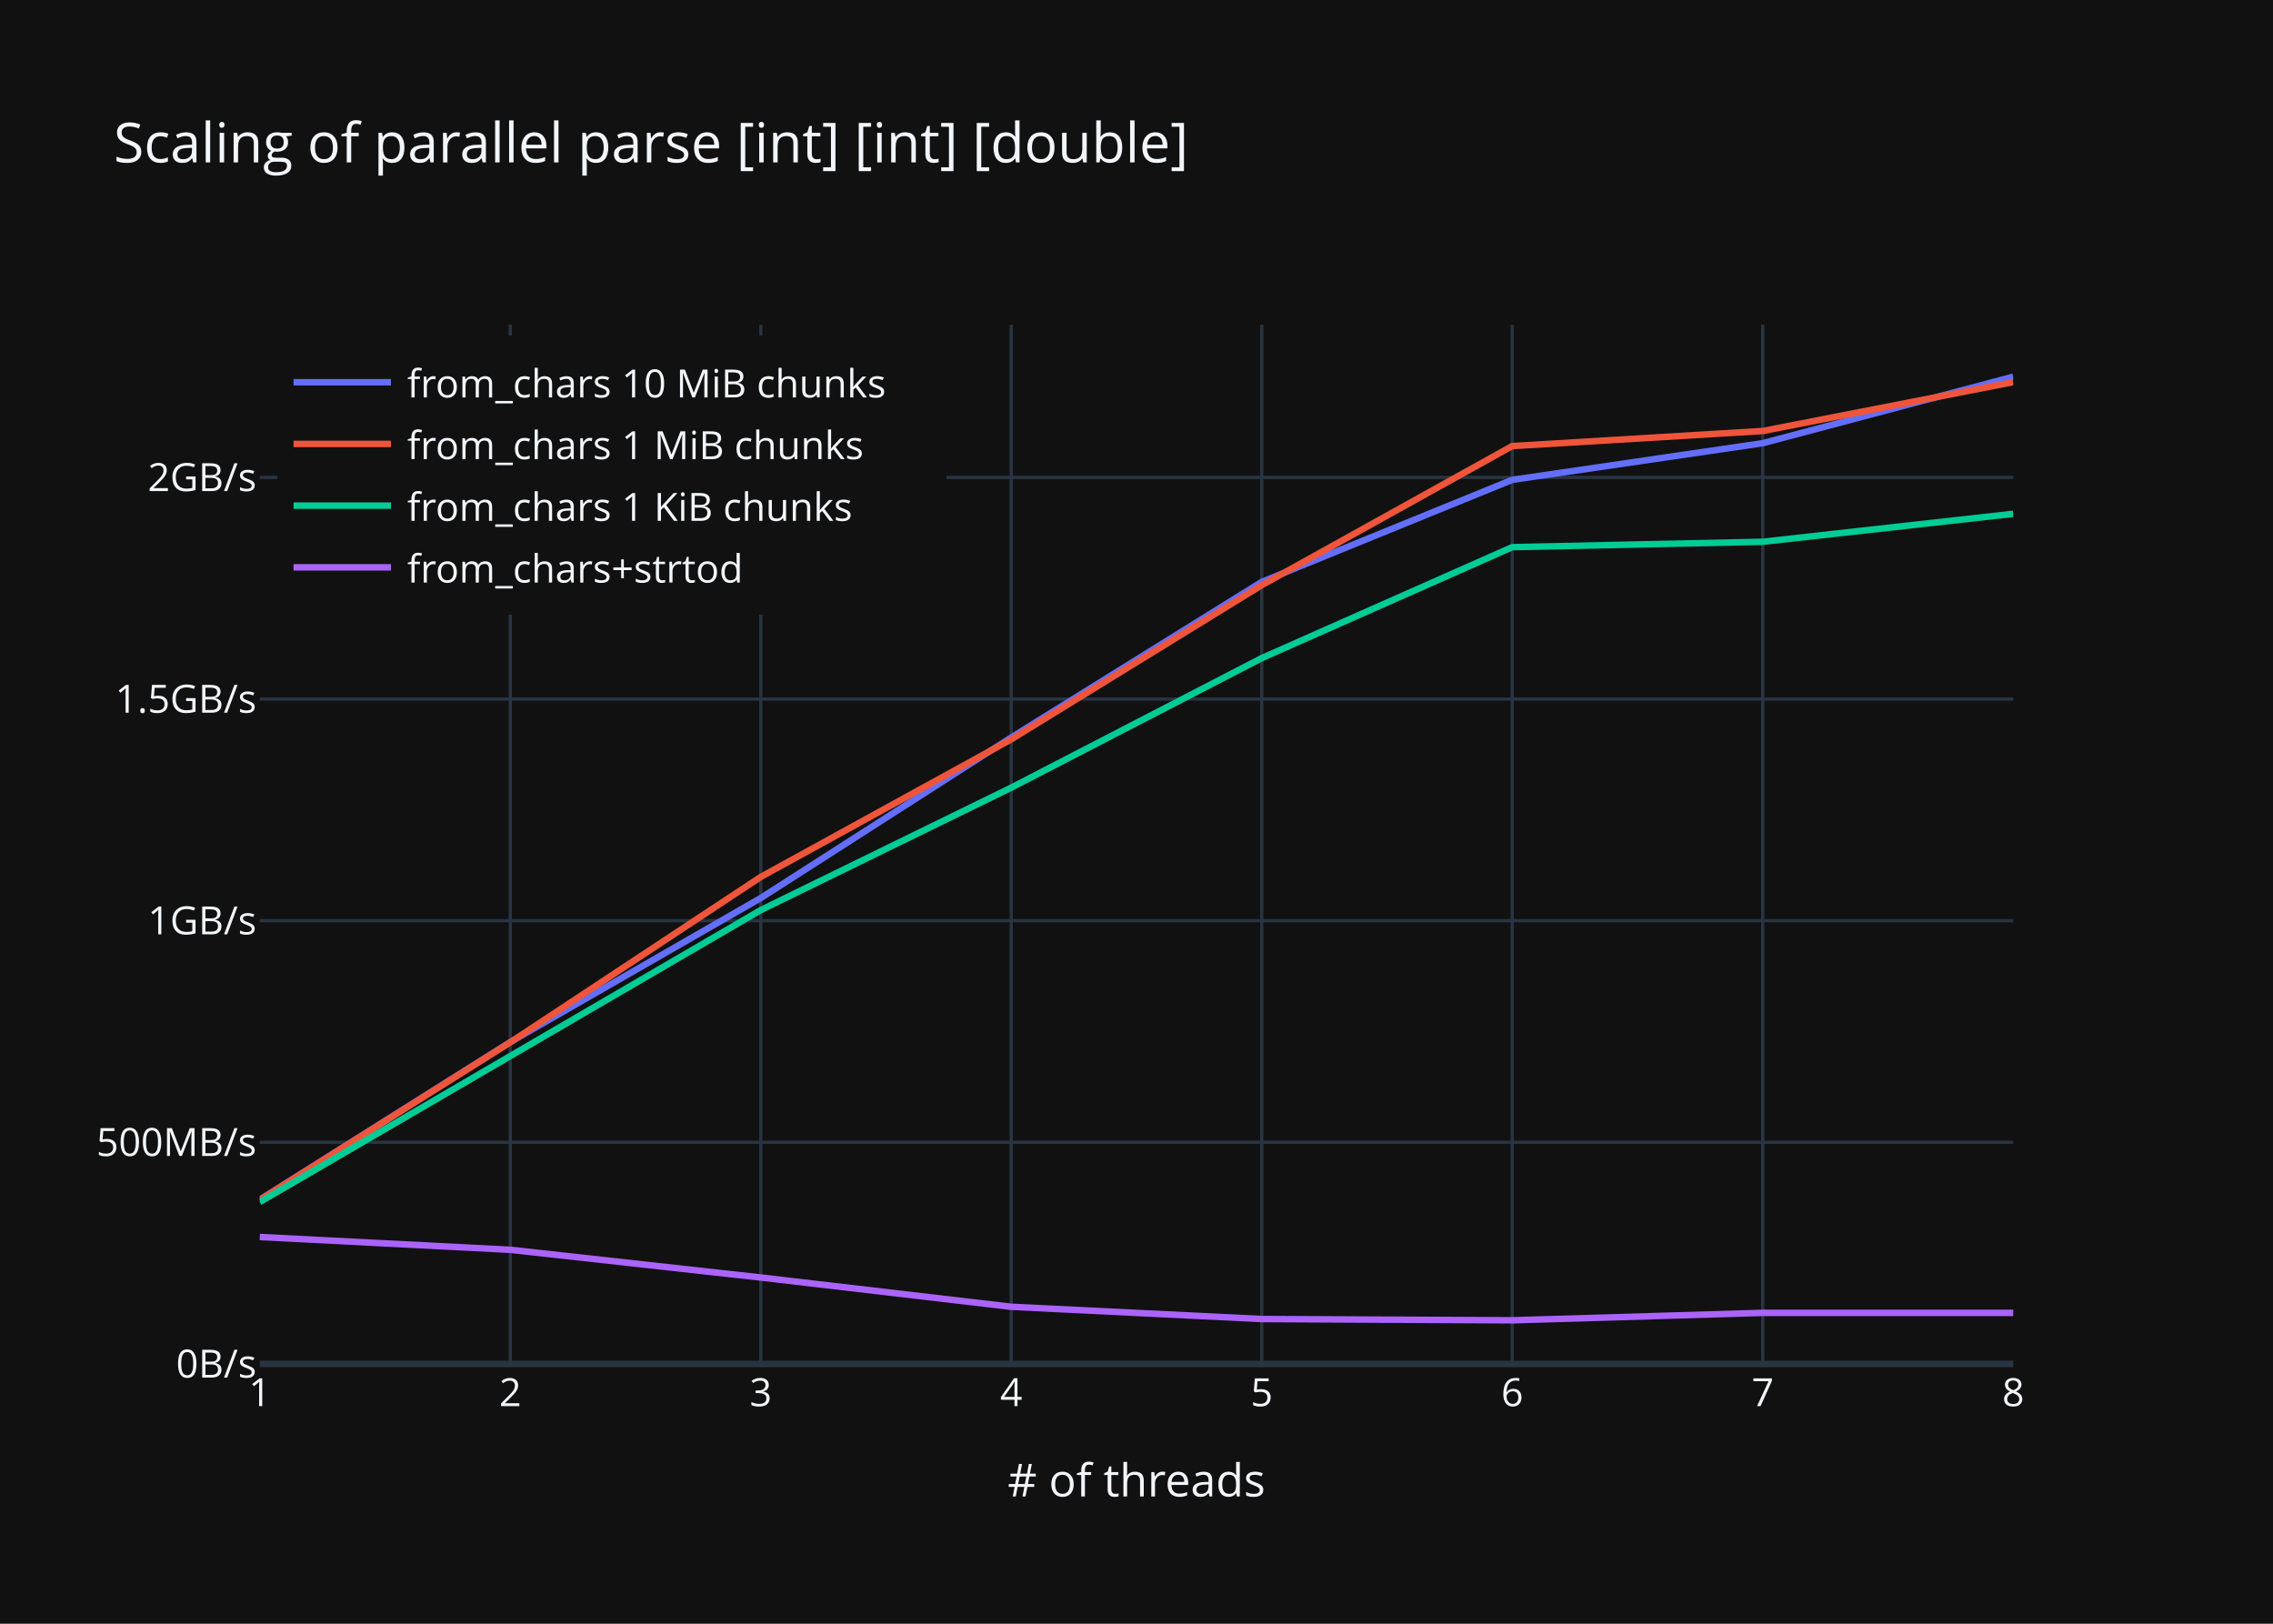
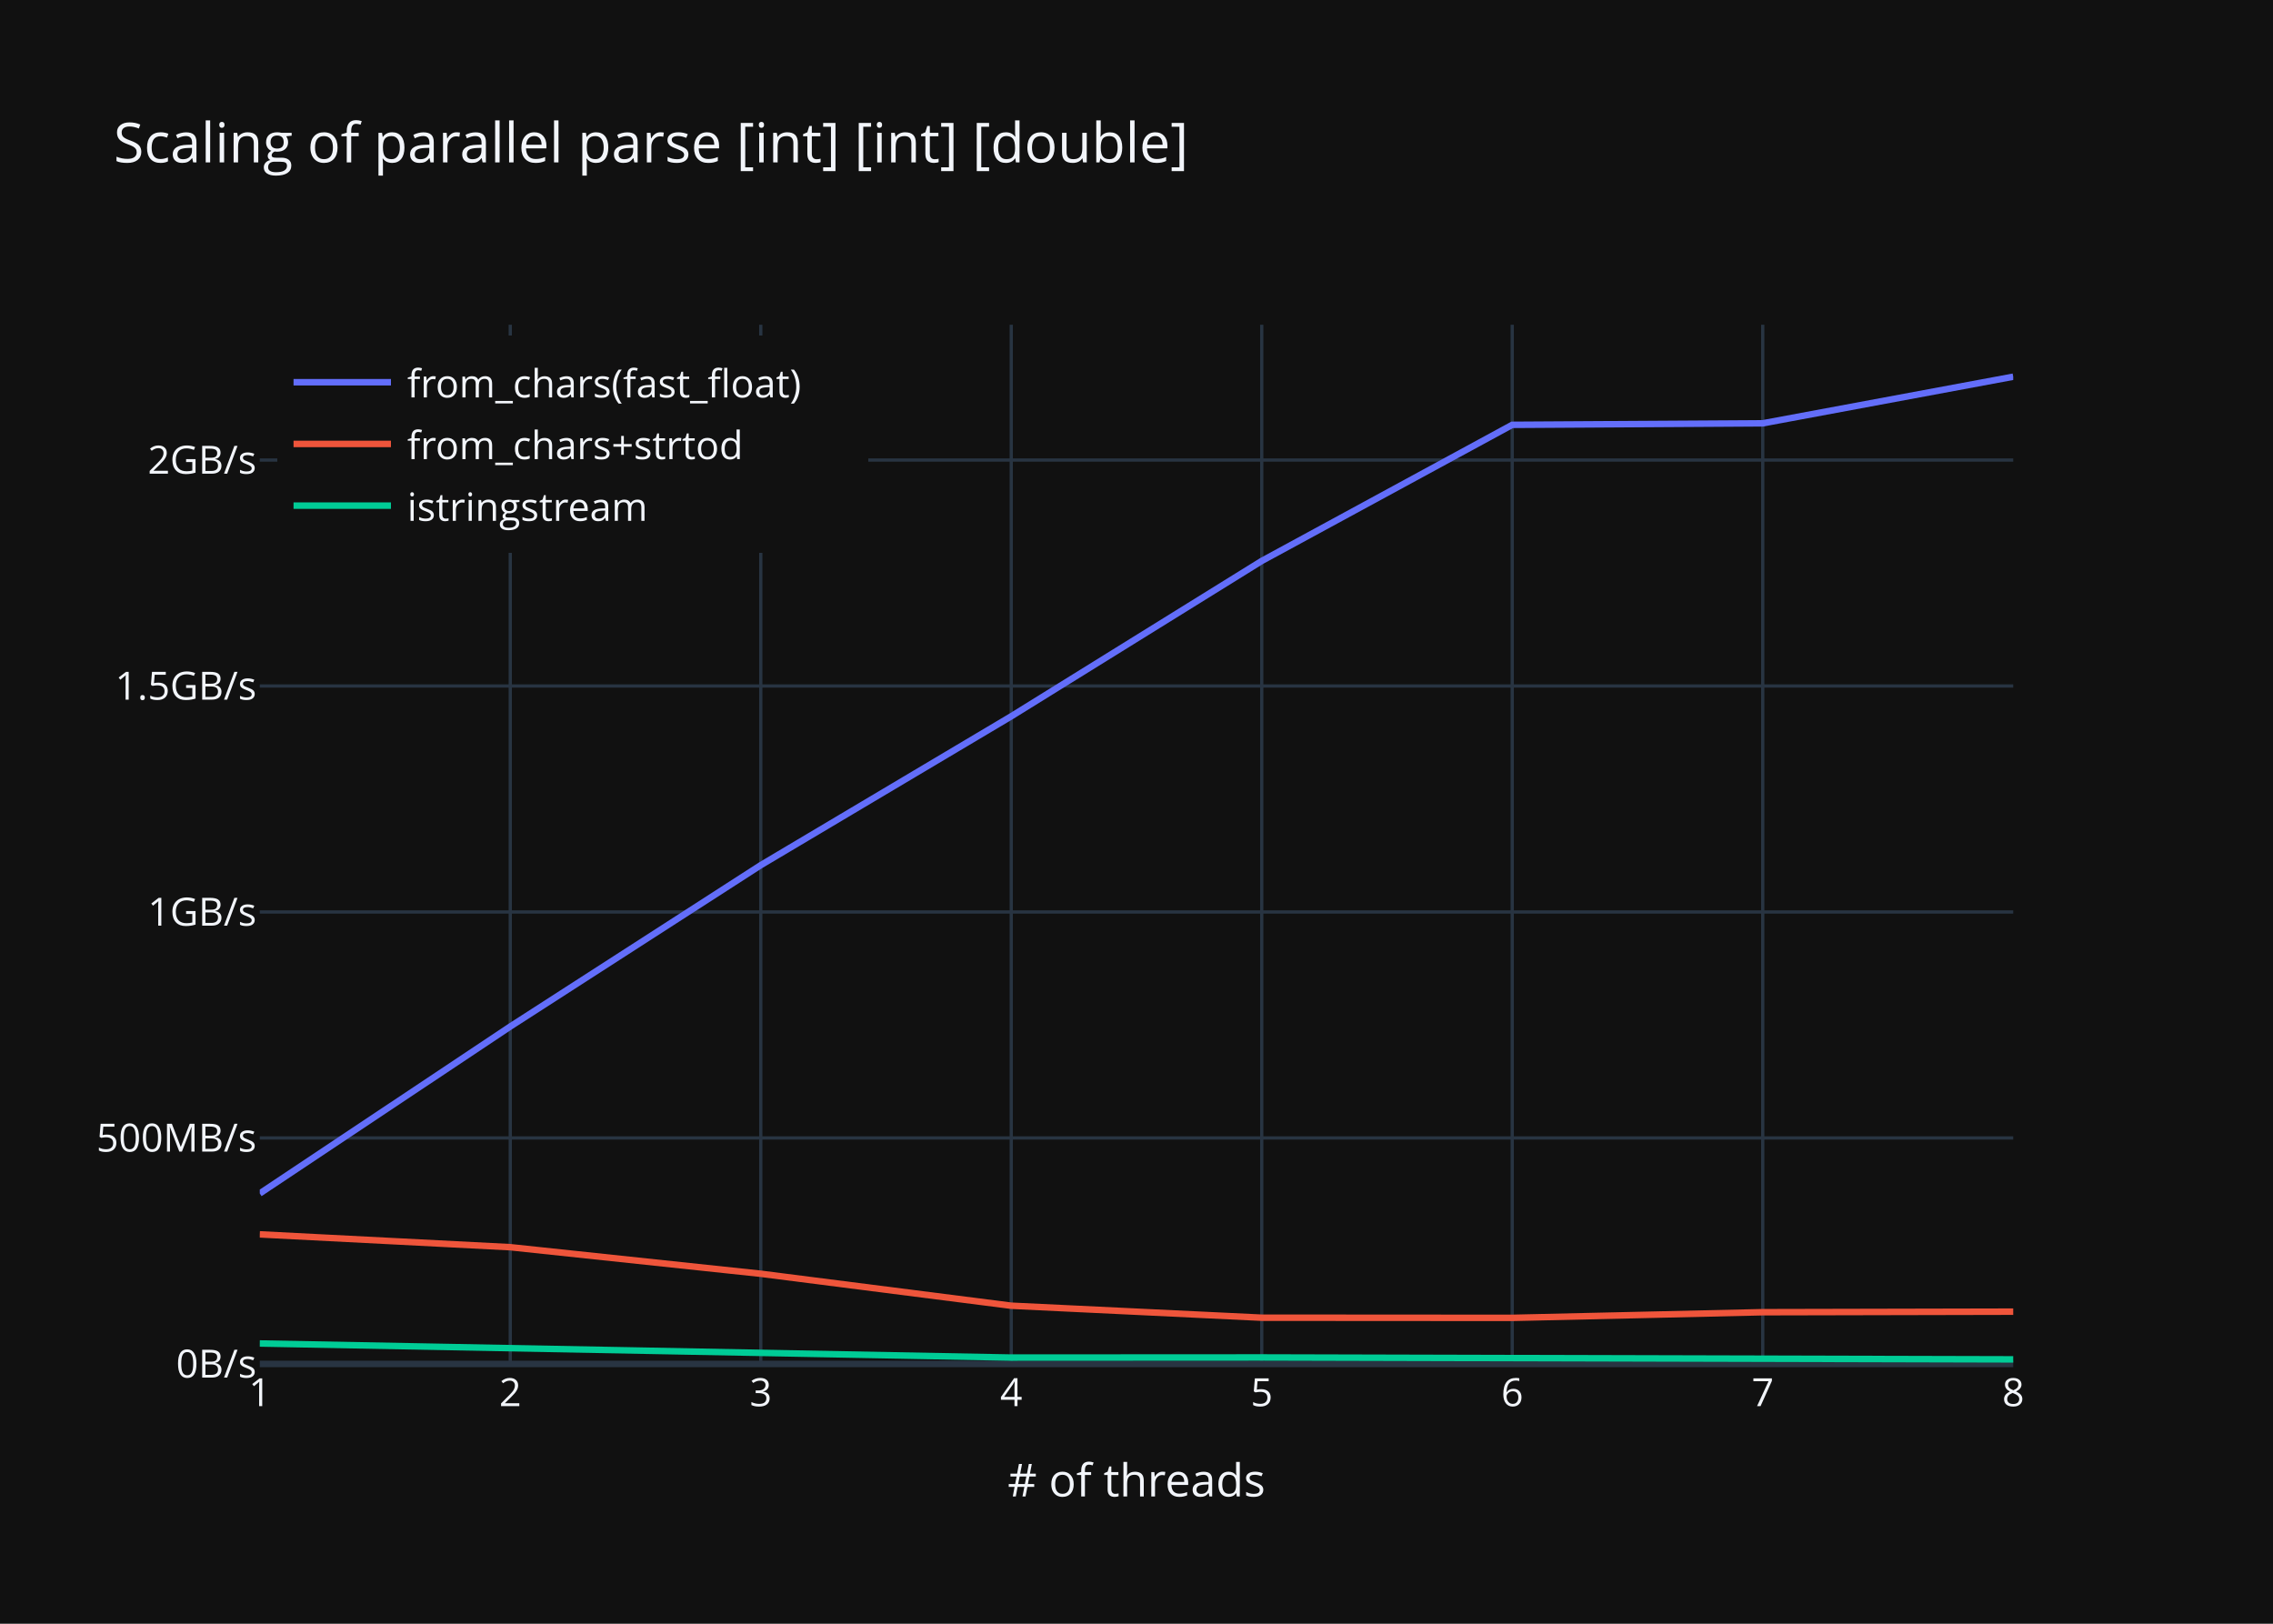
- <svg xmlns="http://www.w3.org/2000/svg" class="main-svg" width="700" height="500" viewBox="0 0 700 500" style="">
+ <svg xmlns="http://www.w3.org/2000/svg" class="main-svg" width="700" height="500" style="" viewBox="0 0 700 500">
  <rect x="0" y="0" width="700" height="500" style="fill: rgb(17, 17, 17); fill-opacity: 1;" />
-   <defs id="defs-b2c206">
+   <defs id="defs-d6cadd">
    <g class="clips">
-       <clipPath id="clipb2c206xyplot" class="plotclip">
+       <clipPath id="clipd6caddxyplot" class="plotclip">
        <rect width="540" height="320" />
      </clipPath>
-       <clipPath class="axesclip" id="clipb2c206x">
+       <clipPath class="axesclip" id="clipd6caddx">
        <rect x="80" y="0" width="540" height="500" />
      </clipPath>
-       <clipPath class="axesclip" id="clipb2c206y">
+       <clipPath class="axesclip" id="clipd6caddy">
        <rect x="0" y="100" width="700" height="320" />
      </clipPath>
-       <clipPath class="axesclip" id="clipb2c206xy">
+       <clipPath class="axesclip" id="clipd6caddxy">
        <rect x="80" y="100" width="540" height="320" />
      </clipPath>
    </g>
    <g class="gradients" />
    <g class="patterns" />
  </defs>
  <g class="bglayer" />
  <g class="layer-below">
    <g class="imagelayer" />
    <g class="shapelayer" />
  </g>
  <g class="cartesianlayer">
    <g class="subplot xy">
      <g class="layer-subplot">
        <g class="shapelayer" />
        <g class="imagelayer" />
      </g>
      <g class="minor-gridlayer">
        <g class="x" />
        <g class="y" />
      </g>
      <g class="gridlayer">
        <g class="x">
          <path class="xgrid crisp" transform="translate(157.14,0)" d="M0,100v320" style="stroke: rgb(40, 52, 66); stroke-opacity: 1; stroke-width: 1px;" />
          <path class="xgrid crisp" transform="translate(234.29,0)" d="M0,100v320" style="stroke: rgb(40, 52, 66); stroke-opacity: 1; stroke-width: 1px;" />
          <path class="xgrid crisp" transform="translate(311.43,0)" d="M0,100v320" style="stroke: rgb(40, 52, 66); stroke-opacity: 1; stroke-width: 1px;" />
          <path class="xgrid crisp" transform="translate(388.57,0)" d="M0,100v320" style="stroke: rgb(40, 52, 66); stroke-opacity: 1; stroke-width: 1px;" />
          <path class="xgrid crisp" transform="translate(465.71,0)" d="M0,100v320" style="stroke: rgb(40, 52, 66); stroke-opacity: 1; stroke-width: 1px;" />
          <path class="xgrid crisp" transform="translate(542.86,0)" d="M0,100v320" style="stroke: rgb(40, 52, 66); stroke-opacity: 1; stroke-width: 1px;" />
        </g>
        <g class="y">
-           <path class="ygrid crisp" transform="translate(0,351.75)" d="M80,0h540" style="stroke: rgb(40, 52, 66); stroke-opacity: 1; stroke-width: 1px;" />
-           <path class="ygrid crisp" transform="translate(0,283.51)" d="M80,0h540" style="stroke: rgb(40, 52, 66); stroke-opacity: 1; stroke-width: 1px;" />
-           <path class="ygrid crisp" transform="translate(0,215.26)" d="M80,0h540" style="stroke: rgb(40, 52, 66); stroke-opacity: 1; stroke-width: 1px;" />
-           <path class="ygrid crisp" transform="translate(0,147.01)" d="M80,0h540" style="stroke: rgb(40, 52, 66); stroke-opacity: 1; stroke-width: 1px;" />
+           <path class="ygrid crisp" transform="translate(0,350.41)" d="M80,0h540" style="stroke: rgb(40, 52, 66); stroke-opacity: 1; stroke-width: 1px;" />
+           <path class="ygrid crisp" transform="translate(0,280.83)" d="M80,0h540" style="stroke: rgb(40, 52, 66); stroke-opacity: 1; stroke-width: 1px;" />
+           <path class="ygrid crisp" transform="translate(0,211.24)" d="M80,0h540" style="stroke: rgb(40, 52, 66); stroke-opacity: 1; stroke-width: 1px;" />
+           <path class="ygrid crisp" transform="translate(0,141.66)" d="M80,0h540" style="stroke: rgb(40, 52, 66); stroke-opacity: 1; stroke-width: 1px;" />
        </g>
      </g>
      <g class="zerolinelayer">
        <path class="yzl zl crisp" transform="translate(0,420)" d="M80,0h540" style="stroke: rgb(40, 52, 66); stroke-opacity: 1; stroke-width: 2px;" />
      </g>
      <path class="xlines-below" />
      <path class="ylines-below" />
      <g class="overlines-below" />
      <g class="xaxislayer-below" />
      <g class="yaxislayer-below" />
      <g class="overaxes-below" />
-       <g class="plot" transform="translate(80,100)" clip-path="url(#clipb2c206xyplot)">
+       <g class="plot" transform="translate(80,100)" clip-path="url(#clipd6caddxyplot)">
        <g class="scatterlayer mlayer">
-           <g class="trace scatter traceada0cf" style="stroke-miterlimit: 2; opacity: 1;">
+           <g class="trace scatter trace538d53" style="stroke-miterlimit: 2; opacity: 1;">
            <g class="fills" />
            <g class="errorbars" />
            <g class="lines">
-               <path class="js-line" d="M0,269.41L77.14,220.88L154.29,176.53L231.43,127.08L308.57,79.18L385.71,47.76L462.86,36.47L540,16" style="vector-effect: non-scaling-stroke; fill: none; stroke: rgb(99, 110, 250); stroke-opacity: 1; stroke-width: 2px; opacity: 1;" />
+               <path class="js-line" d="M0,267.5L77.14,216.1L154.29,166.41L231.43,120.57L308.57,72.73L385.71,30.82L462.86,30.35L540,16" style="vector-effect: non-scaling-stroke; fill: none; stroke: rgb(99, 110, 250); stroke-opacity: 1; stroke-width: 2px; opacity: 1;" />
            </g>
            <g class="points" />
            <g class="text" />
          </g>
-           <g class="trace scatter trace1be34b" style="stroke-miterlimit: 2; opacity: 1;">
+           <g class="trace scatter trace6f03fe" style="stroke-miterlimit: 2; opacity: 1;">
            <g class="fills" />
            <g class="errorbars" />
            <g class="lines">
-               <path class="js-line" d="M0,269.5L77.14,220.97L154.29,170.03L231.43,127.66L308.57,80.19L385.71,37.36L462.86,32.72L540,17.67" style="vector-effect: non-scaling-stroke; fill: none; stroke: rgb(239, 85, 59); stroke-opacity: 1; stroke-width: 2px; opacity: 1;" />
+               <path class="js-line" d="M0,280.1L77.14,284.05L154.29,292.23L231.43,302.07L308.57,305.76L385.71,305.81L462.86,304.07L540,303.9" style="vector-effect: non-scaling-stroke; fill: none; stroke: rgb(239, 85, 59); stroke-opacity: 1; stroke-width: 2px; opacity: 1;" />
            </g>
            <g class="points" />
            <g class="text" />
          </g>
-           <g class="trace scatter tracefd8115" style="stroke-miterlimit: 2; opacity: 1;">
+           <g class="trace scatter tracec4c147" style="stroke-miterlimit: 2; opacity: 1;">
            <g class="fills" />
            <g class="errorbars" />
            <g class="lines">
-               <path class="js-line" d="M0,270.15L154.29,180.24L231.43,142.54L308.57,102.65L385.71,68.48L462.86,66.83L540,58.22" style="vector-effect: non-scaling-stroke; fill: none; stroke: rgb(0, 204, 150); stroke-opacity: 1; stroke-width: 2px; opacity: 1;" />
-             </g>
-             <g class="points" />
-             <g class="text" />
-           </g>
-           <g class="trace scatter tracecae929" style="stroke-miterlimit: 2; opacity: 1;">
-             <g class="fills" />
-             <g class="errorbars" />
-             <g class="lines">
-               <path class="js-line" d="M0,280.91L77.14,284.85L154.29,293.38L231.43,302.4L308.57,306.17L385.71,306.56L462.86,304.27L540,304.27" style="vector-effect: non-scaling-stroke; fill: none; stroke: rgb(171, 99, 250); stroke-opacity: 1; stroke-width: 2px; opacity: 1;" />
+               <path class="js-line" d="M0,313.7L231.43,318.04L308.57,318L540,318.59" style="vector-effect: non-scaling-stroke; fill: none; stroke: rgb(0, 204, 150); stroke-opacity: 1; stroke-width: 2px; opacity: 1;" />
            </g>
            <g class="points" />
            <g class="text" />
          </g>
        </g>
      </g>
      <g class="overplot" />
      <path class="xlines-above crisp" d="M0,0" style="fill: none;" />
      <path class="ylines-above crisp" d="M0,0" style="fill: none;" />
      <g class="overlines-above" />
      <g class="xaxislayer-above">
        <g class="xtick">
          <text text-anchor="middle" x="0" y="433" transform="translate(80,0)" style="font-family: 'Open Sans', verdana, arial, sans-serif; font-size: 12px; fill: rgb(242, 245, 250); fill-opacity: 1; white-space: pre; opacity: 1;">1</text>
        </g>
        <g class="xtick">
          <text text-anchor="middle" x="0" y="433" style="font-family: 'Open Sans', verdana, arial, sans-serif; font-size: 12px; fill: rgb(242, 245, 250); fill-opacity: 1; white-space: pre; opacity: 1;" transform="translate(157.14,0)">2</text>
        </g>
        <g class="xtick">
          <text text-anchor="middle" x="0" y="433" style="font-family: 'Open Sans', verdana, arial, sans-serif; font-size: 12px; fill: rgb(242, 245, 250); fill-opacity: 1; white-space: pre; opacity: 1;" transform="translate(234.29,0)">3</text>
        </g>
        <g class="xtick">
          <text text-anchor="middle" x="0" y="433" style="font-family: 'Open Sans', verdana, arial, sans-serif; font-size: 12px; fill: rgb(242, 245, 250); fill-opacity: 1; white-space: pre; opacity: 1;" transform="translate(311.43,0)">4</text>
        </g>
        <g class="xtick">
          <text text-anchor="middle" x="0" y="433" style="font-family: 'Open Sans', verdana, arial, sans-serif; font-size: 12px; fill: rgb(242, 245, 250); fill-opacity: 1; white-space: pre; opacity: 1;" transform="translate(388.57,0)">5</text>
        </g>
        <g class="xtick">
          <text text-anchor="middle" x="0" y="433" style="font-family: 'Open Sans', verdana, arial, sans-serif; font-size: 12px; fill: rgb(242, 245, 250); fill-opacity: 1; white-space: pre; opacity: 1;" transform="translate(465.71,0)">6</text>
        </g>
        <g class="xtick">
          <text text-anchor="middle" x="0" y="433" style="font-family: 'Open Sans', verdana, arial, sans-serif; font-size: 12px; fill: rgb(242, 245, 250); fill-opacity: 1; white-space: pre; opacity: 1;" transform="translate(542.86,0)">7</text>
        </g>
        <g class="xtick">
          <text text-anchor="middle" x="0" y="433" style="font-family: 'Open Sans', verdana, arial, sans-serif; font-size: 12px; fill: rgb(242, 245, 250); fill-opacity: 1; white-space: pre; opacity: 1;" transform="translate(620,0)">8</text>
        </g>
      </g>
      <g class="yaxislayer-above">
        <g class="ytick">
          <text text-anchor="end" x="79" y="4.2" transform="translate(0,420)" style="font-family: 'Open Sans', verdana, arial, sans-serif; font-size: 12px; fill: rgb(242, 245, 250); fill-opacity: 1; white-space: pre; opacity: 1;">0B/s</text>
        </g>
        <g class="ytick">
-           <text text-anchor="end" x="79" y="4.2" style="font-family: 'Open Sans', verdana, arial, sans-serif; font-size: 12px; fill: rgb(242, 245, 250); fill-opacity: 1; white-space: pre; opacity: 1;" transform="translate(0,351.75)">500MB/s</text>
-         </g>
-         <g class="ytick">
-           <text text-anchor="end" x="79" y="4.2" style="font-family: 'Open Sans', verdana, arial, sans-serif; font-size: 12px; fill: rgb(242, 245, 250); fill-opacity: 1; white-space: pre; opacity: 1;" transform="translate(0,283.51)">1GB/s</text>
-         </g>
-         <g class="ytick">
-           <text text-anchor="end" x="79" y="4.2" style="font-family: 'Open Sans', verdana, arial, sans-serif; font-size: 12px; fill: rgb(242, 245, 250); fill-opacity: 1; white-space: pre; opacity: 1;" transform="translate(0,215.26)">1.5GB/s</text>
-         </g>
-         <g class="ytick">
-           <text text-anchor="end" x="79" y="4.2" style="font-family: 'Open Sans', verdana, arial, sans-serif; font-size: 12px; fill: rgb(242, 245, 250); fill-opacity: 1; white-space: pre; opacity: 1;" transform="translate(0,147.01)">2GB/s</text>
+           <text text-anchor="end" x="79" y="4.2" style="font-family: 'Open Sans', verdana, arial, sans-serif; font-size: 12px; fill: rgb(242, 245, 250); fill-opacity: 1; white-space: pre; opacity: 1;" transform="translate(0,350.41)">500MB/s</text>
+         </g>
+         <g class="ytick">
+           <text text-anchor="end" x="79" y="4.2" style="font-family: 'Open Sans', verdana, arial, sans-serif; font-size: 12px; fill: rgb(242, 245, 250); fill-opacity: 1; white-space: pre; opacity: 1;" transform="translate(0,280.83)">1GB/s</text>
+         </g>
+         <g class="ytick">
+           <text text-anchor="end" x="79" y="4.2" style="font-family: 'Open Sans', verdana, arial, sans-serif; font-size: 12px; fill: rgb(242, 245, 250); fill-opacity: 1; white-space: pre; opacity: 1;" transform="translate(0,211.24)">1.5GB/s</text>
+         </g>
+         <g class="ytick">
+           <text text-anchor="end" x="79" y="4.2" style="font-family: 'Open Sans', verdana, arial, sans-serif; font-size: 12px; fill: rgb(242, 245, 250); fill-opacity: 1; white-space: pre; opacity: 1;" transform="translate(0,141.66)">2GB/s</text>
        </g>
      </g>
      <g class="overaxes-above" />
    </g>
  </g>
  <g class="polarlayer" />
  <g class="smithlayer" />
  <g class="ternarylayer" />
  <g class="geolayer" />
  <g class="funnelarealayer" />
  <g class="pielayer" />
  <g class="iciclelayer" />
  <g class="treemaplayer" />
  <g class="sunburstlayer" />
  <g class="glimages" />
-   <defs id="topdefs-b2c206">
+   <defs id="topdefs-d6cadd">
    <g class="clips" />
-     <clipPath id="legendb2c206">
-       <rect width="206" height="86" x="0" y="0" />
+     <clipPath id="legendd6cadd">
+       <rect width="182" height="67" x="0" y="0" />
    </clipPath>
  </defs>
  <g class="layer-above">
    <g class="imagelayer" />
    <g class="shapelayer" />
  </g>
  <g class="infolayer">
    <g class="legend" pointer-events="all" transform="translate(85.4,103.2)">
-       <rect class="bg" shape-rendering="crispEdges" width="206" height="86" x="0" y="0" style="stroke: rgb(68, 68, 68); stroke-opacity: 1; fill: rgb(17, 17, 17); fill-opacity: 1; stroke-width: 0px;" />
-       <g class="scrollbox" transform="" clip-path="url(#legendb2c206)">
+       <rect class="bg" shape-rendering="crispEdges" width="182" height="67" x="0" y="0" style="stroke: rgb(68, 68, 68); stroke-opacity: 1; fill: rgb(17, 17, 17); fill-opacity: 1; stroke-width: 0px;" />
+       <g class="scrollbox" transform="" clip-path="url(#legendd6cadd)">
        <g class="groups" transform="">
          <g class="traces" transform="translate(0,14.5)" style="opacity: 1;">
-             <text class="legendtext" text-anchor="start" x="40" y="4.68" style="font-family: 'Open Sans', verdana, arial, sans-serif; font-size: 12px; fill: rgb(242, 245, 250); fill-opacity: 1; white-space: pre;">from_chars 10 MiB chunks</text>
+             <text class="legendtext" text-anchor="start" x="40" y="4.68" style="font-family: 'Open Sans', verdana, arial, sans-serif; font-size: 12px; fill: rgb(242, 245, 250); fill-opacity: 1; white-space: pre;">from_chars(fast_float)</text>
            <g class="layers" style="opacity: 1;">
              <g class="legendfill" />
              <g class="legendlines">
                <path class="js-line" d="M5,0h30" style="fill: none; stroke: rgb(99, 110, 250); stroke-opacity: 1; stroke-width: 2px;" />
              </g>
              <g class="legendsymbols">
                <g class="legendpoints" />
              </g>
            </g>
-             <rect class="legendtoggle" x="0" y="-9.5" width="200.297" height="19" style="fill: rgb(0, 0, 0); fill-opacity: 0;" />
+             <rect class="legendtoggle" x="0" y="-9.5" width="176.016" height="19" style="fill: rgb(0, 0, 0); fill-opacity: 0;" />
          </g>
        </g>
        <g class="groups" transform="">
          <g class="traces" transform="translate(0,33.5)" style="opacity: 1;">
-             <text class="legendtext" text-anchor="start" x="40" y="4.68" style="font-family: 'Open Sans', verdana, arial, sans-serif; font-size: 12px; fill: rgb(242, 245, 250); fill-opacity: 1; white-space: pre;">from_chars 1 MiB chunks</text>
+             <text class="legendtext" text-anchor="start" x="40" y="4.68" style="font-family: 'Open Sans', verdana, arial, sans-serif; font-size: 12px; fill: rgb(242, 245, 250); fill-opacity: 1; white-space: pre;">from_chars+strtod</text>
            <g class="layers" style="opacity: 1;">
              <g class="legendfill" />
              <g class="legendlines">
                <path class="js-line" d="M5,0h30" style="fill: none; stroke: rgb(239, 85, 59); stroke-opacity: 1; stroke-width: 2px;" />
              </g>
              <g class="legendsymbols">
                <g class="legendpoints" />
              </g>
            </g>
-             <rect class="legendtoggle" x="0" y="-9.5" width="200.297" height="19" style="fill: rgb(0, 0, 0); fill-opacity: 0;" />
+             <rect class="legendtoggle" x="0" y="-9.5" width="176.016" height="19" style="fill: rgb(0, 0, 0); fill-opacity: 0;" />
          </g>
        </g>
        <g class="groups" transform="">
          <g class="traces" transform="translate(0,52.5)" style="opacity: 1;">
-             <text class="legendtext" text-anchor="start" x="40" y="4.68" style="font-family: 'Open Sans', verdana, arial, sans-serif; font-size: 12px; fill: rgb(242, 245, 250); fill-opacity: 1; white-space: pre;">from_chars 1 KiB chunks</text>
+             <text class="legendtext" text-anchor="start" x="40" y="4.68" style="font-family: 'Open Sans', verdana, arial, sans-serif; font-size: 12px; fill: rgb(242, 245, 250); fill-opacity: 1; white-space: pre;">istringstream</text>
            <g class="layers" style="opacity: 1;">
              <g class="legendfill" />
              <g class="legendlines">
                <path class="js-line" d="M5,0h30" style="fill: none; stroke: rgb(0, 204, 150); stroke-opacity: 1; stroke-width: 2px;" />
              </g>
              <g class="legendsymbols">
                <g class="legendpoints" />
              </g>
            </g>
-             <rect class="legendtoggle" x="0" y="-9.5" width="200.297" height="19" style="fill: rgb(0, 0, 0); fill-opacity: 0;" />
-           </g>
-         </g>
-         <g class="groups" transform="">
-           <g class="traces" transform="translate(0,71.5)" style="opacity: 1;">
-             <text class="legendtext" text-anchor="start" x="40" y="4.68" style="font-family: 'Open Sans', verdana, arial, sans-serif; font-size: 12px; fill: rgb(242, 245, 250); fill-opacity: 1; white-space: pre;">from_chars+strtod</text>
-             <g class="layers" style="opacity: 1;">
-               <g class="legendfill" />
-               <g class="legendlines">
-                 <path class="js-line" d="M5,0h30" style="fill: none; stroke: rgb(171, 99, 250); stroke-opacity: 1; stroke-width: 2px;" />
-               </g>
-               <g class="legendsymbols">
-                 <g class="legendpoints" />
-               </g>
-             </g>
-             <rect class="legendtoggle" x="0" y="-9.5" width="200.297" height="19" style="fill: rgb(0, 0, 0); fill-opacity: 0;" />
+             <rect class="legendtoggle" x="0" y="-9.5" width="176.016" height="19" style="fill: rgb(0, 0, 0); fill-opacity: 0;" />
          </g>
        </g>
      </g>
      <rect class="scrollbar" rx="20" ry="3" width="0" height="0" x="0" y="0" style="fill: rgb(128, 139, 164); fill-opacity: 1;" />
    </g>
    <g class="g-gtitle">
      <text class="gtitle" x="35" y="50" text-anchor="start" dy="0em" style="font-family: 'Open Sans', verdana, arial, sans-serif; font-size: 17px; fill: rgb(242, 245, 250); opacity: 1; font-weight: normal; white-space: pre;">Scaling of parallel parse [int] [int] [double]</text>
    </g>
    <g class="g-xtitle">
      <text class="xtitle" x="350" y="460.8" text-anchor="middle" style="font-family: 'Open Sans', verdana, arial, sans-serif; font-size: 14px; fill: rgb(242, 245, 250); opacity: 1; font-weight: normal; white-space: pre;"># of threads</text>
    </g>
    <g class="g-ytitle" />
  </g>
</svg>
